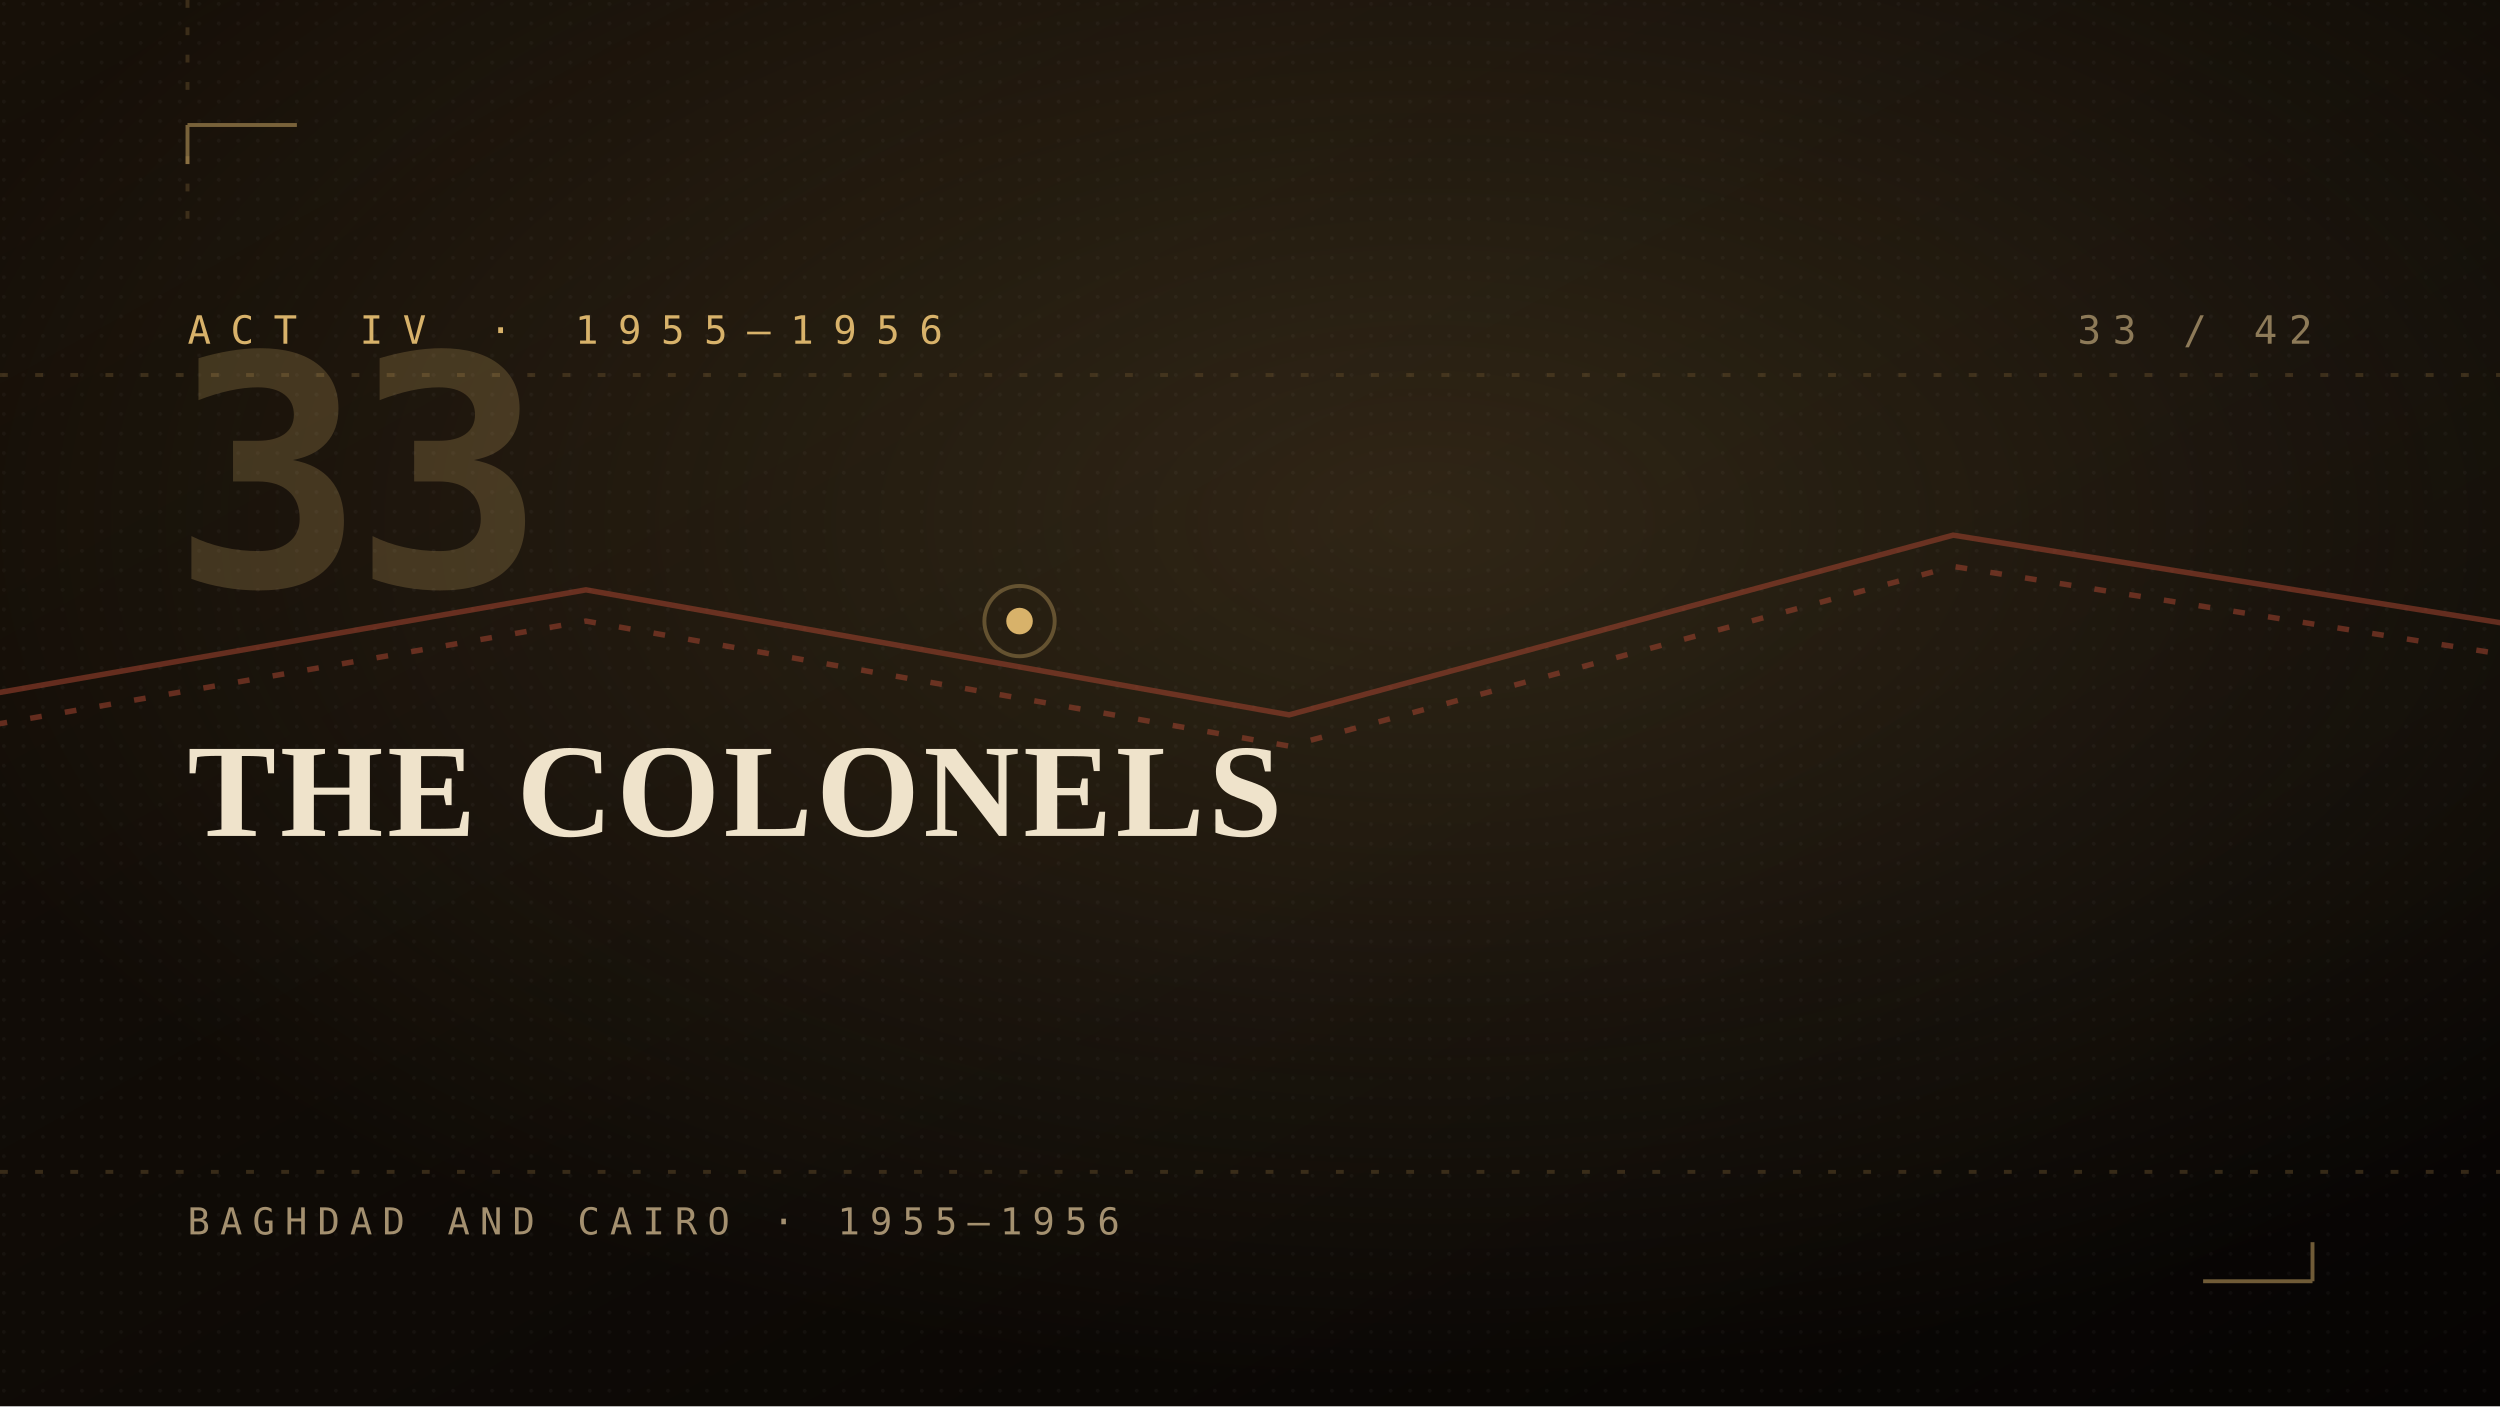
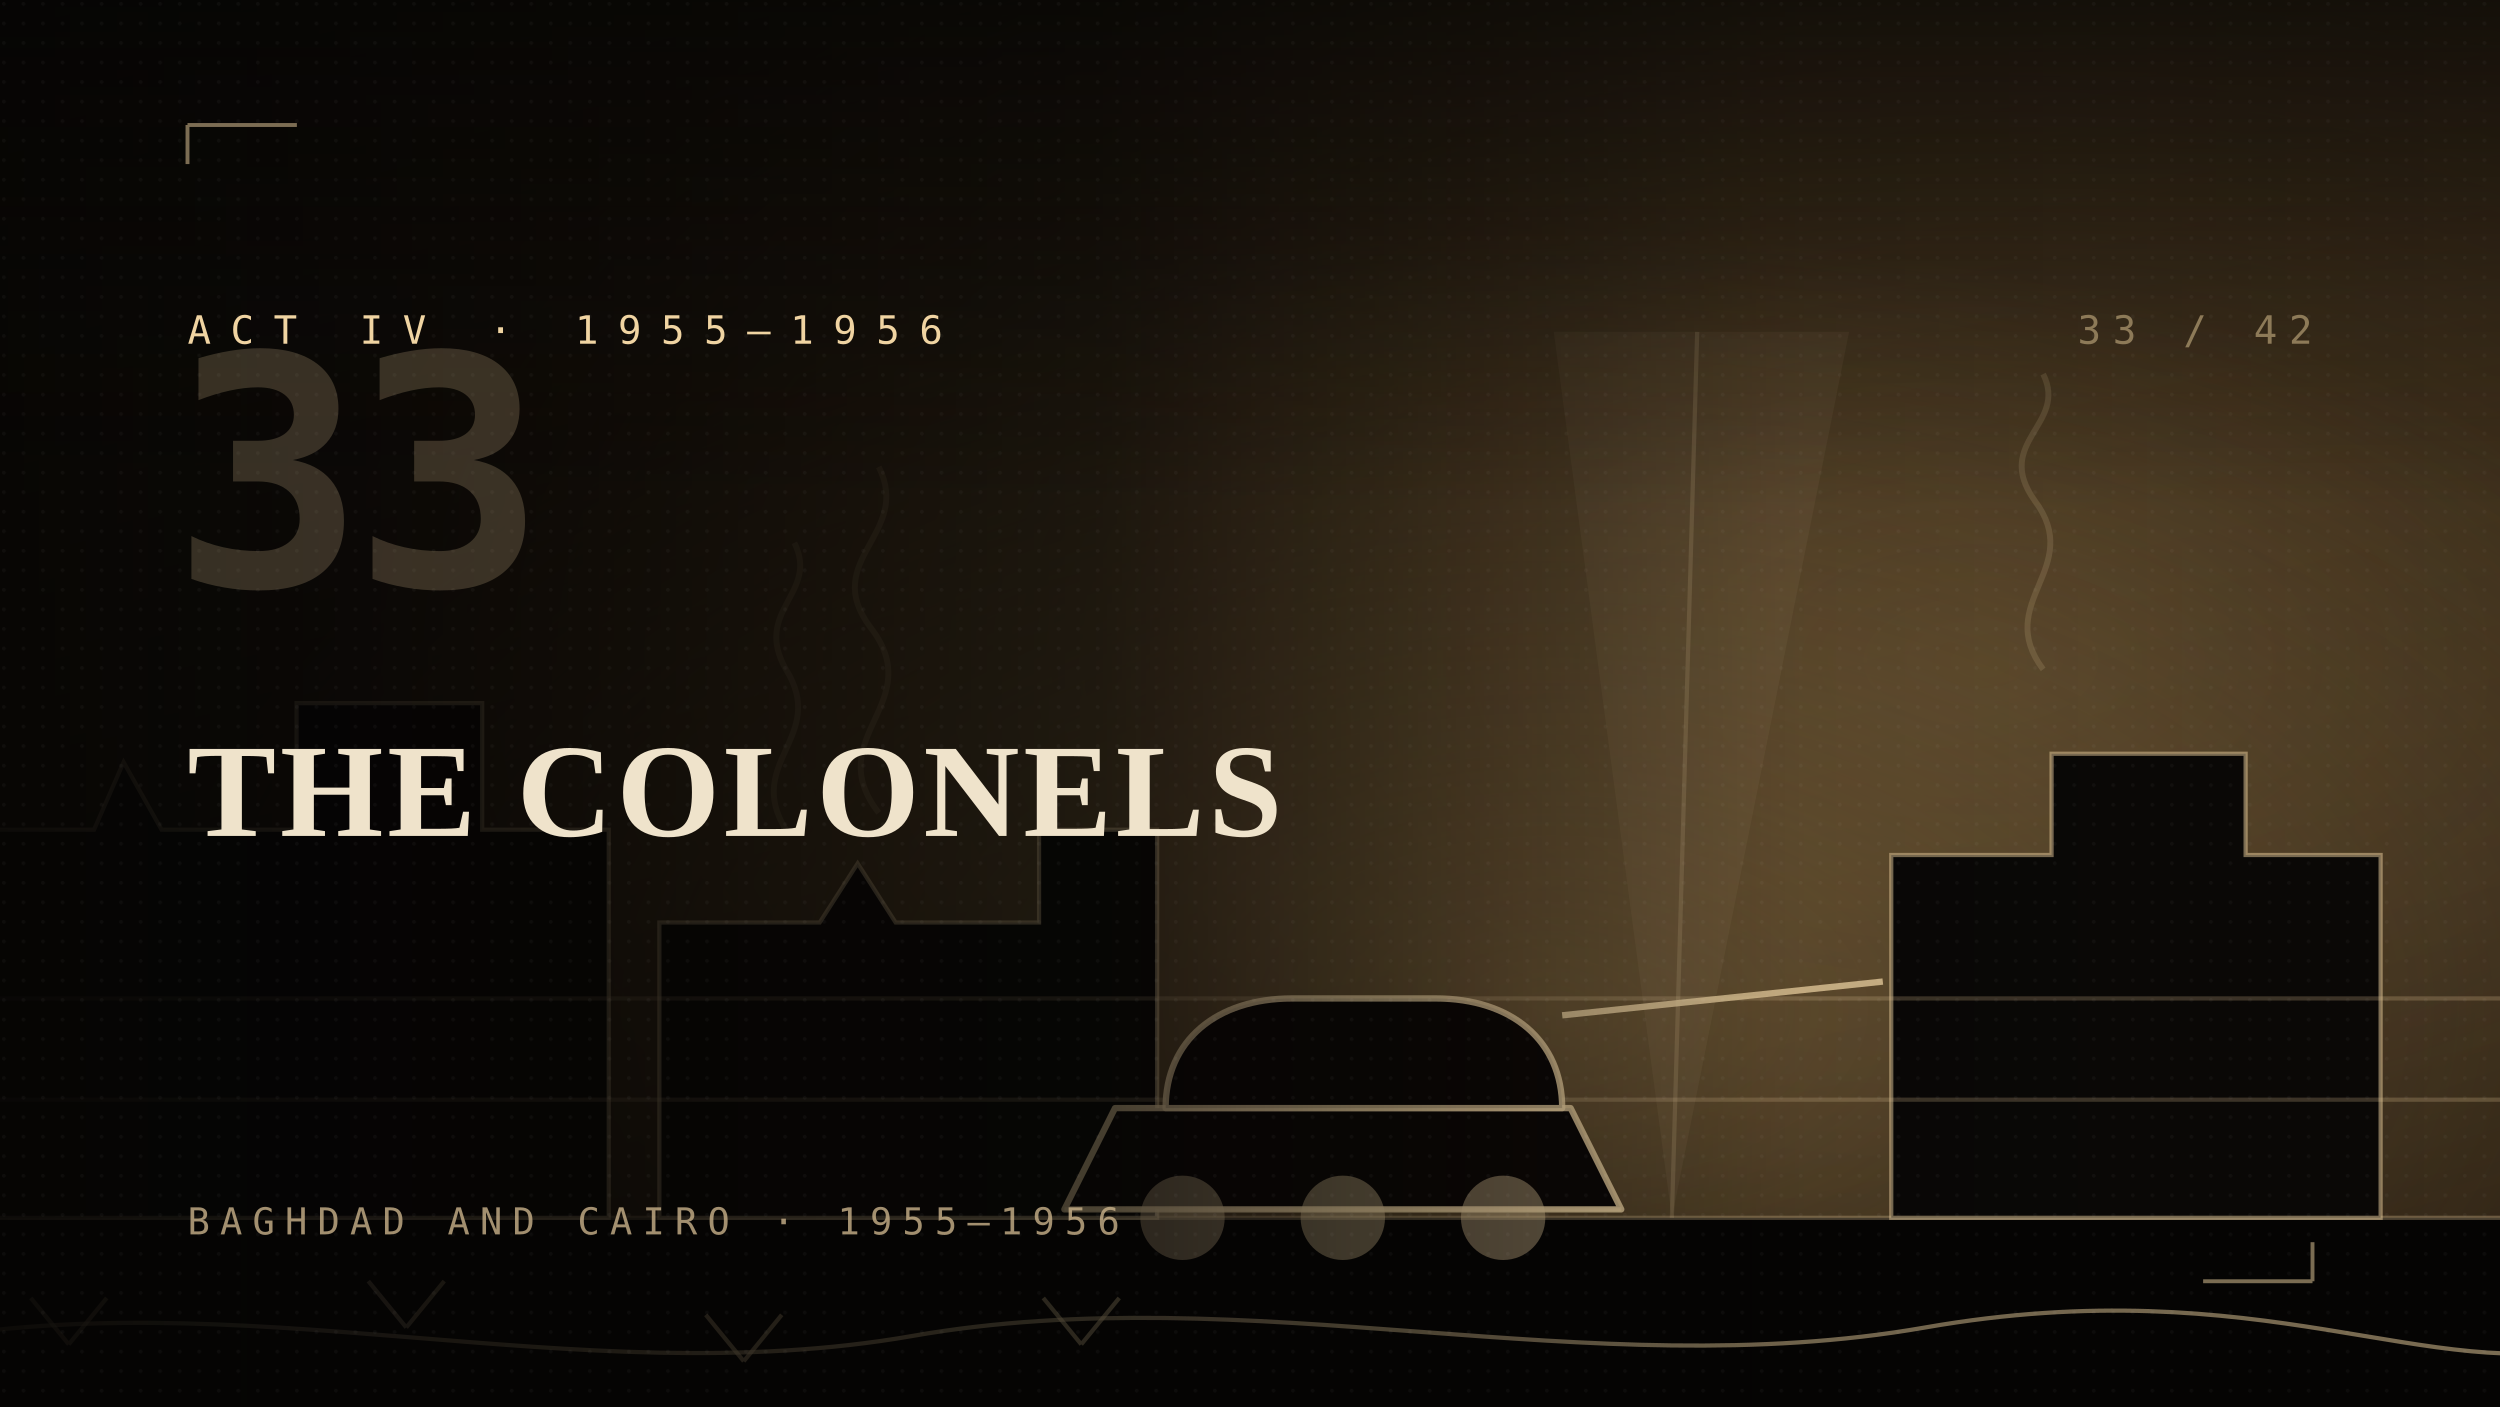
<svg xmlns="http://www.w3.org/2000/svg" width="640" height="360" viewBox="0 0 640 360" role="img" aria-labelledby="t d">
  <defs>
-     <linearGradient id="bg" x1="0" y1="0" x2="1" y2="1">
-       <stop offset="0" stop-color="#171008" />
-       <stop offset="0.55" stop-color="#0e0a06" />
-       <stop offset="1" stop-color="#060403" />
+     <linearGradient id="bg" x1="0" y1="0" x2="0.4" y2="1">
+       <stop offset="0" stop-color="#3d2d18" />
+       <stop offset="1" stop-color="#150e08" />
    </linearGradient>
-     <radialGradient id="glow" cx="57%" cy="37%" r="62%">
-       <stop offset="0" stop-color="#d8b26a" stop-opacity="0.16" />
-       <stop offset="1" stop-color="#d8b26a" stop-opacity="0" />
+     <radialGradient id="glow" cx="79%" cy="47%" r="66%">
+       <stop offset="0" stop-color="#eabf76" stop-opacity="0.2" />
+       <stop offset="1" stop-color="#eabf76" stop-opacity="0" />
+     </radialGradient>
+     <linearGradient id="scrim" x1="0" y1="0" x2="1" y2="0">
+       <stop offset="0" stop-color="#050403" stop-opacity="0.94" />
+       <stop offset="0.44" stop-color="#050403" stop-opacity="0.66" />
+       <stop offset="0.72" stop-color="#050403" stop-opacity="0.08" />
+       <stop offset="1" stop-color="#050403" stop-opacity="0" />
+     </linearGradient>
+     <linearGradient id="topscrim" x1="0" y1="0" x2="0" y2="1">
+       <stop offset="0" stop-color="#050403" stop-opacity="0.7" />
+       <stop offset="0.6" stop-color="#050403" stop-opacity="0.22" />
+       <stop offset="1" stop-color="#050403" stop-opacity="0" />
+     </linearGradient>
+     <radialGradient id="horizon" cx="62%" cy="72%" r="56%">
+       <stop offset="0" stop-color="#eabf76" stop-opacity="0.3" />
+       <stop offset="1" stop-color="#eabf76" stop-opacity="0" />
    </radialGradient>
    <pattern id="grain" width="5" height="5" patternUnits="userSpaceOnUse">
      <circle cx="1" cy="1" r="0.5" fill="#ffffff" opacity="0.035" />
    </pattern>
  </defs>
  <rect width="640" height="360" fill="url(#bg)" />
  <rect width="640" height="360" fill="url(#glow)" />
+   <rect width="640" height="360" fill="url(#horizon)" />
+   <g>
+     <g transform="translate(320 180) scale(1.08) translate(-320 -180)">
+       <path d="M0 302 H640 V360 H0 Z" fill="#050403" />
+       <path d="M0 302 H640" stroke="#f0d4a2" stroke-opacity="0.3" />
+       <g fill="#0a0806" stroke="#f0d4a2" stroke-opacity="0.5">
+         <path d="M0 302 V210 h46 l7 -16 9 16 h32 v-30 h44 v30 h30 v92 Z" />
+         <path d="M180 302 V232 h38 l9 -14 9 14 h34 v-22 h28 v92 Z" />
+         <path d="M472 302 V216 h38 v-24 h46 v24 h32 v86 Z" />
+       </g>
+       <g stroke="#f0d4a2" stroke-opacity="0.22">
+         <path d="M0 250 H640 M0 274 H640" />
+       </g>
+       <g fill="none" stroke="#f0d4a2" stroke-opacity="0.16" stroke-width="1.4">
+         <path d="M232 206 c-14 -18 12 -26 -2 -44 c-12 -16 10 -22 2 -38" />
+         <path d="M210 210 c-10 -16 10 -22 0 -38 c-8 -14 8 -18 2 -30" />
+         <path d="M508 172 c-12 -16 10 -24 -2 -40 c-10 -14 8 -18 2 -30" />
+       </g>
+       <path d="M420 302 L392 92 H462 Z" fill="#f0d4a2" opacity="0.06" />
+       <path d="M420 302 L426 92" stroke="#f0d4a2" stroke-opacity="0.18" />
+       <g fill="#0b0705" stroke="#f0d4a2" stroke-opacity="0.8" stroke-width="1.5" stroke-linejoin="round">
+         <path d="M276 300 h132 l-12 -24 h-108 Z" />
+         <path d="M300 276 c0 -16 12 -26 30 -26 h34 c18 0 30 10 30 26 Z" />
+         <path d="M394 254 L470 246" fill="none" />
+       </g>
+       <path d="M276 300 h132" stroke="#f0d4a2" stroke-opacity="0.5" />
+       <g fill="#f0d4a2" opacity="0.45">
+         <circle cx="304" cy="302" r="10" />
+         <circle cx="342" cy="302" r="10" />
+         <circle cx="380" cy="302" r="10" />
+       </g>
+       <g stroke="#f0d4a2" stroke-opacity="0.5" fill="none">
+         <path d="M0 332 C80 316 160 344 240 330 S400 342 480 328 S600 342 640 332" />
+         <path d="M40 332 l-9 -11 M40 332 l9 -11 M120 328 l-9 -11 M120 328 l9 -11 M200 336 l-9 -11 M200 336 l9 -11 M280 332 l-9 -11 M280 332 l9 -11" />
+       </g>
+     </g>
+   </g>
+   <rect width="640" height="360" fill="url(#scrim)" />
+   <rect width="640" height="130" fill="url(#topscrim)" />
  <rect width="640" height="360" fill="url(#grain)" />
-   <g stroke="#5a4526" stroke-width="1" opacity="0.55">
-     <path d="M0 96 H640" stroke-dasharray="2 7" />
-     <path d="M0 300 H640" stroke-dasharray="2 7" />
-     <path d="M48 0 V24 M48 40 V56" stroke-dasharray="2 5" />
-   </g>
-   <g fill="none" stroke="#a4442f" stroke-width="1.4" opacity="0.55">
-     <path d="M-10 179 L150 151 L330 183 L500 137 L650 161" />
-     <path d="M-10 187 L150 159 L330 191 L500 145 L650 169" stroke-dasharray="3 6" />
-   </g>
-   <circle cx="261" cy="159" r="3.4" fill="#d8b26a" />
-   <circle cx="261" cy="159" r="9" fill="none" stroke="#d8b26a" stroke-opacity="0.35" />
-   <text x="48" y="88" font-family="'JetBrains Mono',Consolas,monospace" font-size="10" fill="#d8b26a" letter-spacing="5">ACT IV · 1955–1956</text>
+   <text x="48" y="88" font-family="'JetBrains Mono',Consolas,monospace" font-size="10" fill="#f0d4a2" letter-spacing="5">ACT IV · 1955–1956</text>
  <text x="592" y="88" text-anchor="end" font-family="'JetBrains Mono',Consolas,monospace" font-size="10" fill="#8d7a58" letter-spacing="3">33 / 42</text>
-   <text x="44" y="150" font-family="'JetBrains Mono',Consolas,monospace" font-size="82" font-weight="700" fill="#d8b26a" opacity="0.22" letter-spacing="-3">33</text>
+   <text x="44" y="150" font-family="'JetBrains Mono',Consolas,monospace" font-size="82" font-weight="700" fill="#f0d4a2" opacity="0.2" letter-spacing="-3">33</text>
  <text x="48" y="214" font-family="Georgia,'Times New Roman',serif" font-size="34" font-weight="700" fill="#efe3cb" letter-spacing="1">THE COLONELS</text>
  <text x="48" y="316" font-family="'JetBrains Mono',Consolas,monospace" font-size="9.5" fill="#c9b18a" opacity="0.8" letter-spacing="2.6">BAGHDAD AND CAIRO · 1955–1956</text>
-   <g stroke="#d8b26a" stroke-opacity="0.5" stroke-width="1">
+   <g stroke="#f0d4a2" stroke-opacity="0.5" stroke-width="1">
    <path d="M48 32 h28 M48 32 v10" />
    <path d="M592 328 h-28 M592 328 v-10" />
  </g>
</svg>
